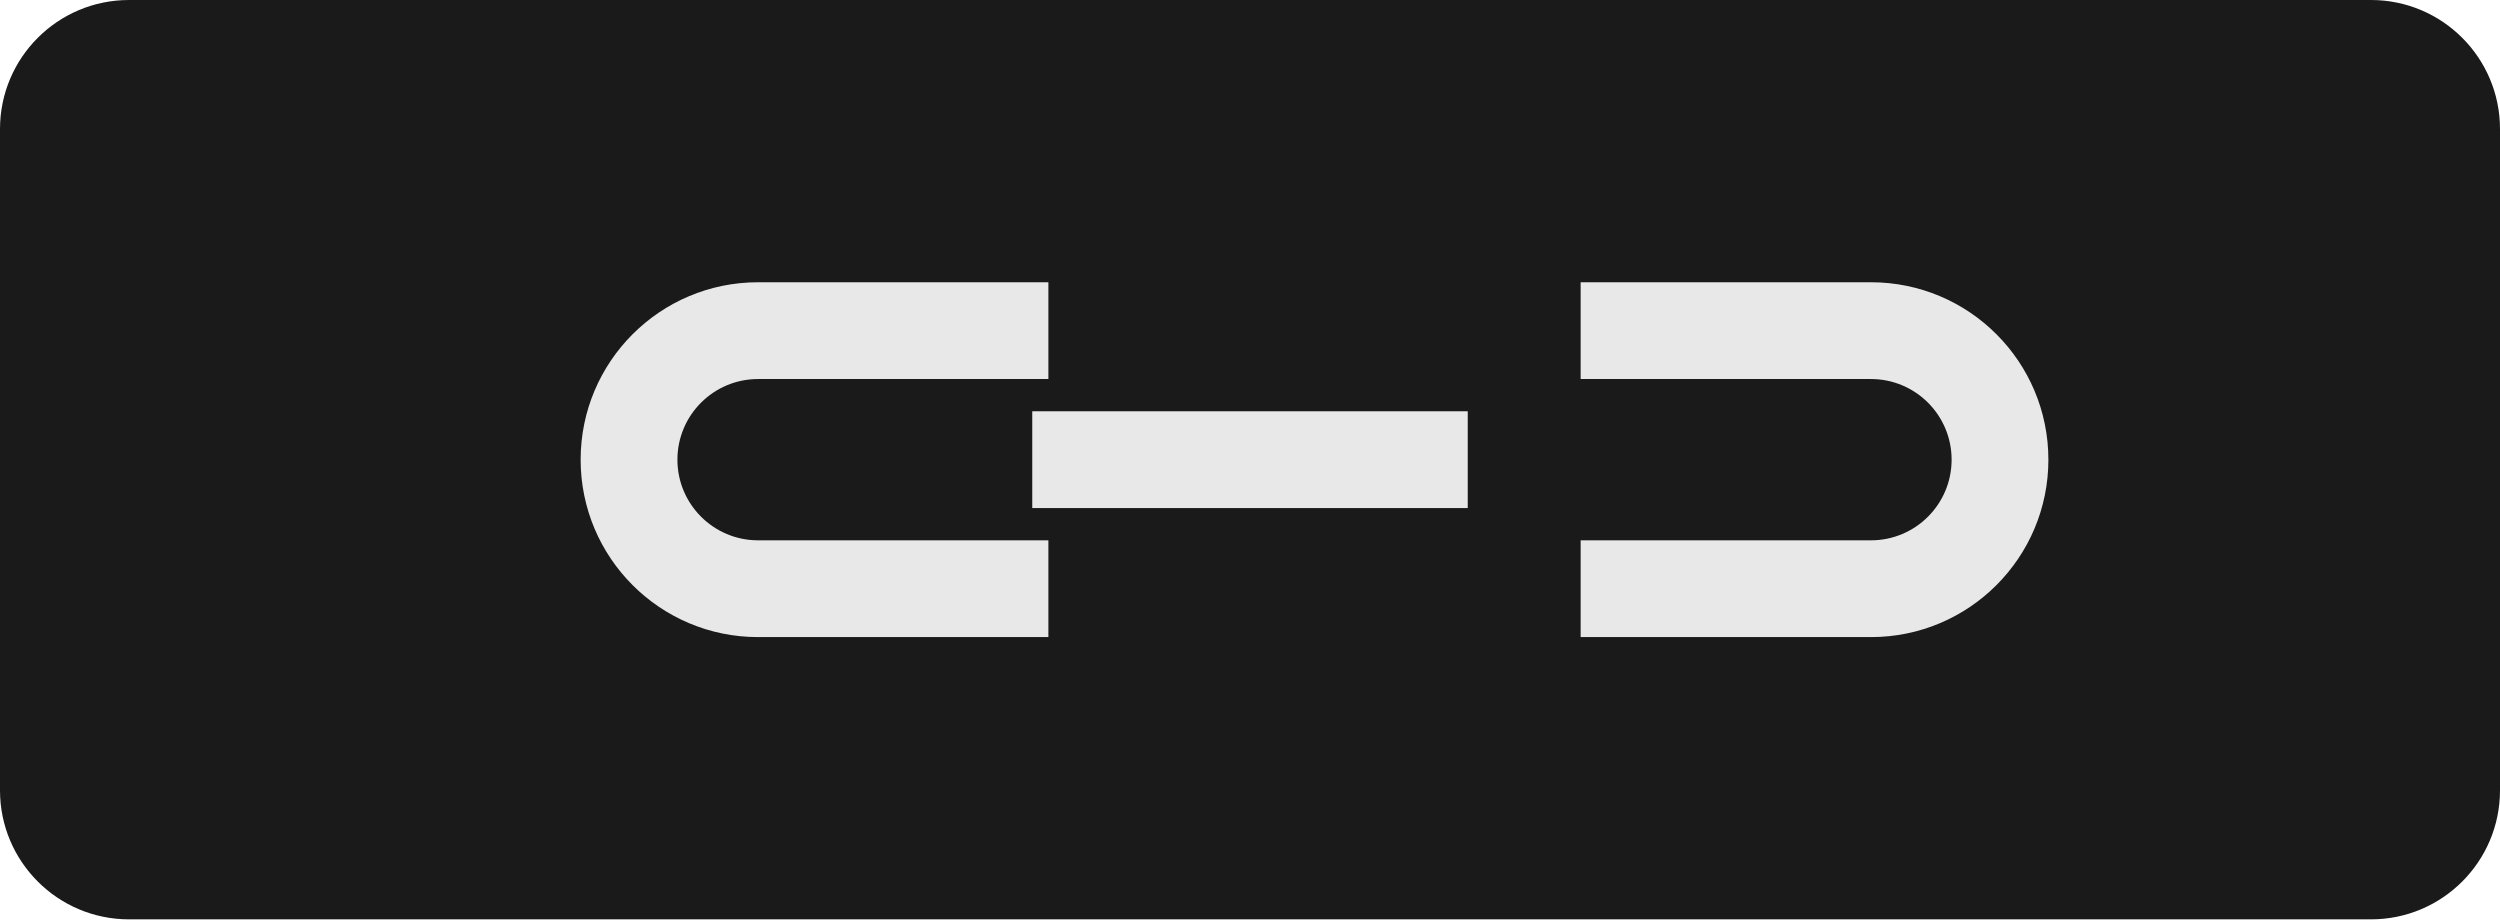
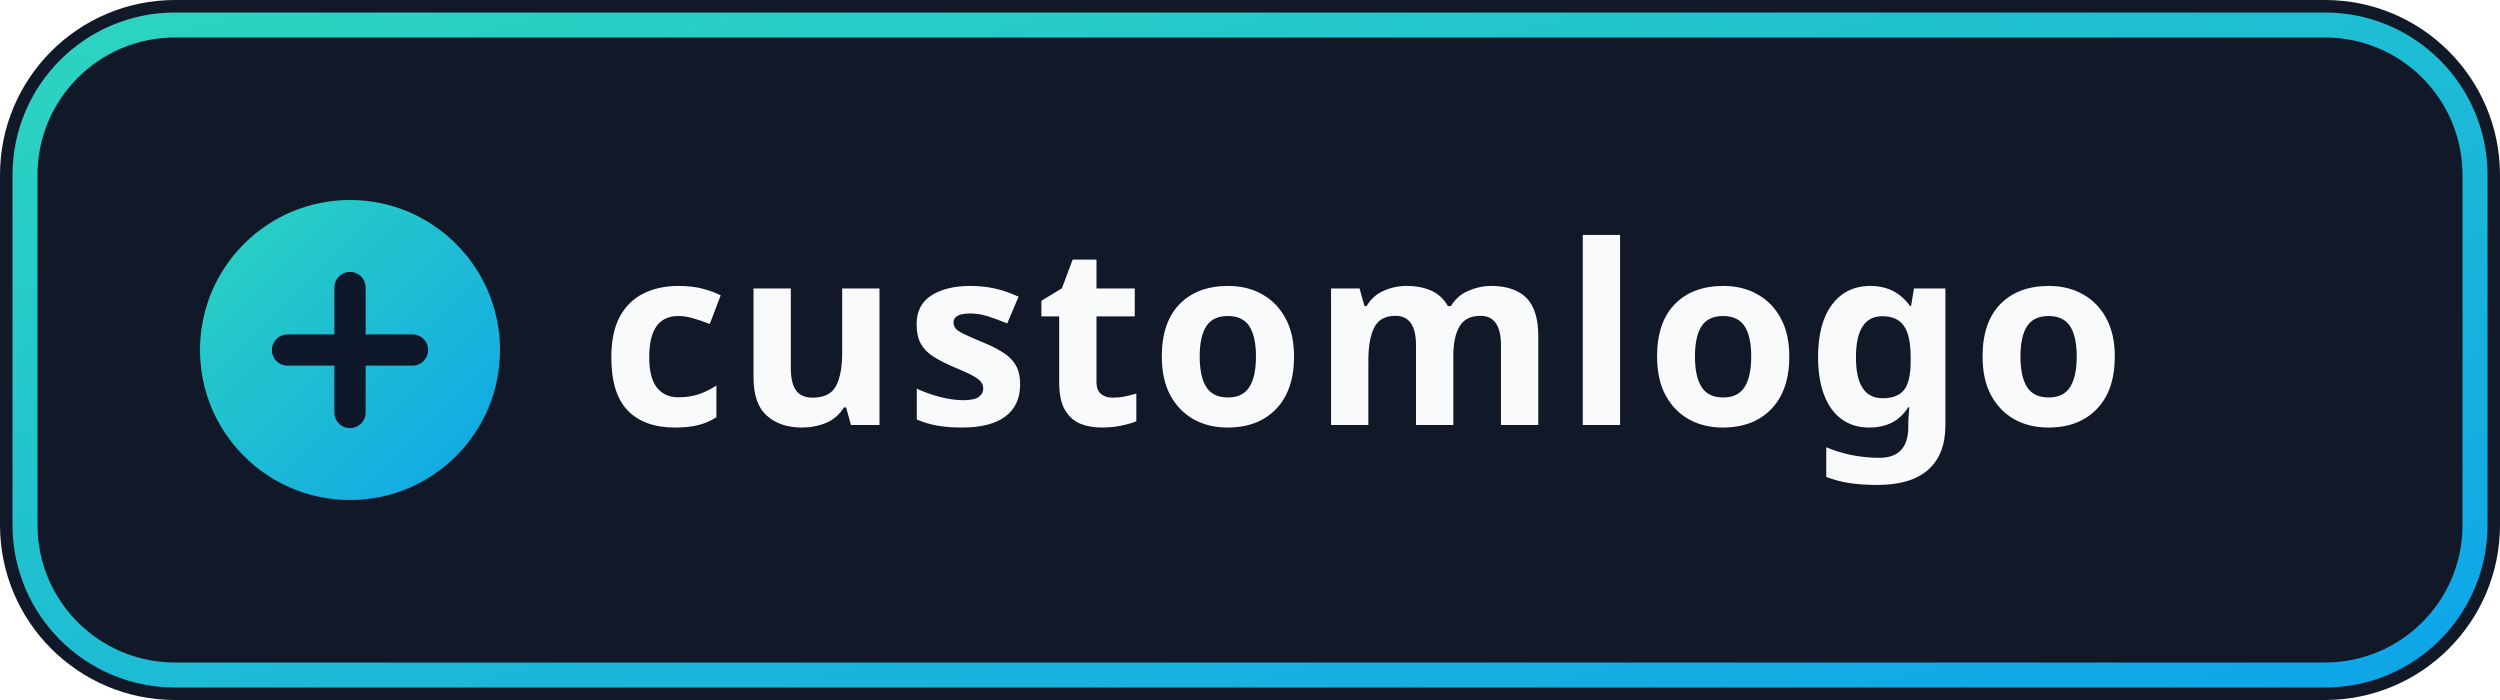
- <svg xmlns="http://www.w3.org/2000/svg" width="155" height="57" viewBox="0 0 155 57" role="img">
-   <rect width="155" height="57" rx="8" fill="#1a1a1a" />
-   <path d="M36 28.5c0-6.075 4.925-11 11-11h18v6H47c-2.76 0-5 2.24-5 5s2.24 5 5 5h18v6H47c-6.075 0-11-4.925-11-11zm28-3h27v6H64v-6zm34-8h18c6.075 0 11 4.925 11 11s-4.925 11-11 11h-18v-6h18c2.76 0 5-2.24 5-5s-2.24-5-5-5H98v-6z" fill="#e8e8e8" />
+ <svg xmlns="http://www.w3.org/2000/svg" width="200" height="56" viewBox="0 0 200 56" role="img">
+   <defs>
+     <linearGradient id="clg" x1="0" y1="0" x2="1" y2="1">
+       <stop offset="0%" stop-color="#2dd4bf" />
+       <stop offset="100%" stop-color="#0ea5e9" />
+     </linearGradient>
+   </defs>
+   <rect width="200" height="56" rx="14" fill="#111827" />
+   <rect x="2" y="2" width="196" height="52" rx="12" fill="none" stroke="url(#clg)" stroke-width="2" />
+   <circle cx="28" cy="28" r="12" fill="url(#clg)" />
+   <path d="M23 28h10M28 23v10" stroke="#0f172a" stroke-width="2.5" stroke-linecap="round" />
+   <text x="48" y="34" font-family="ui-rounded, 'Segoe UI', system-ui, sans-serif" font-size="20" font-weight="700" fill="#f8fafc" letter-spacing="0.5">customlogo</text>
</svg>
